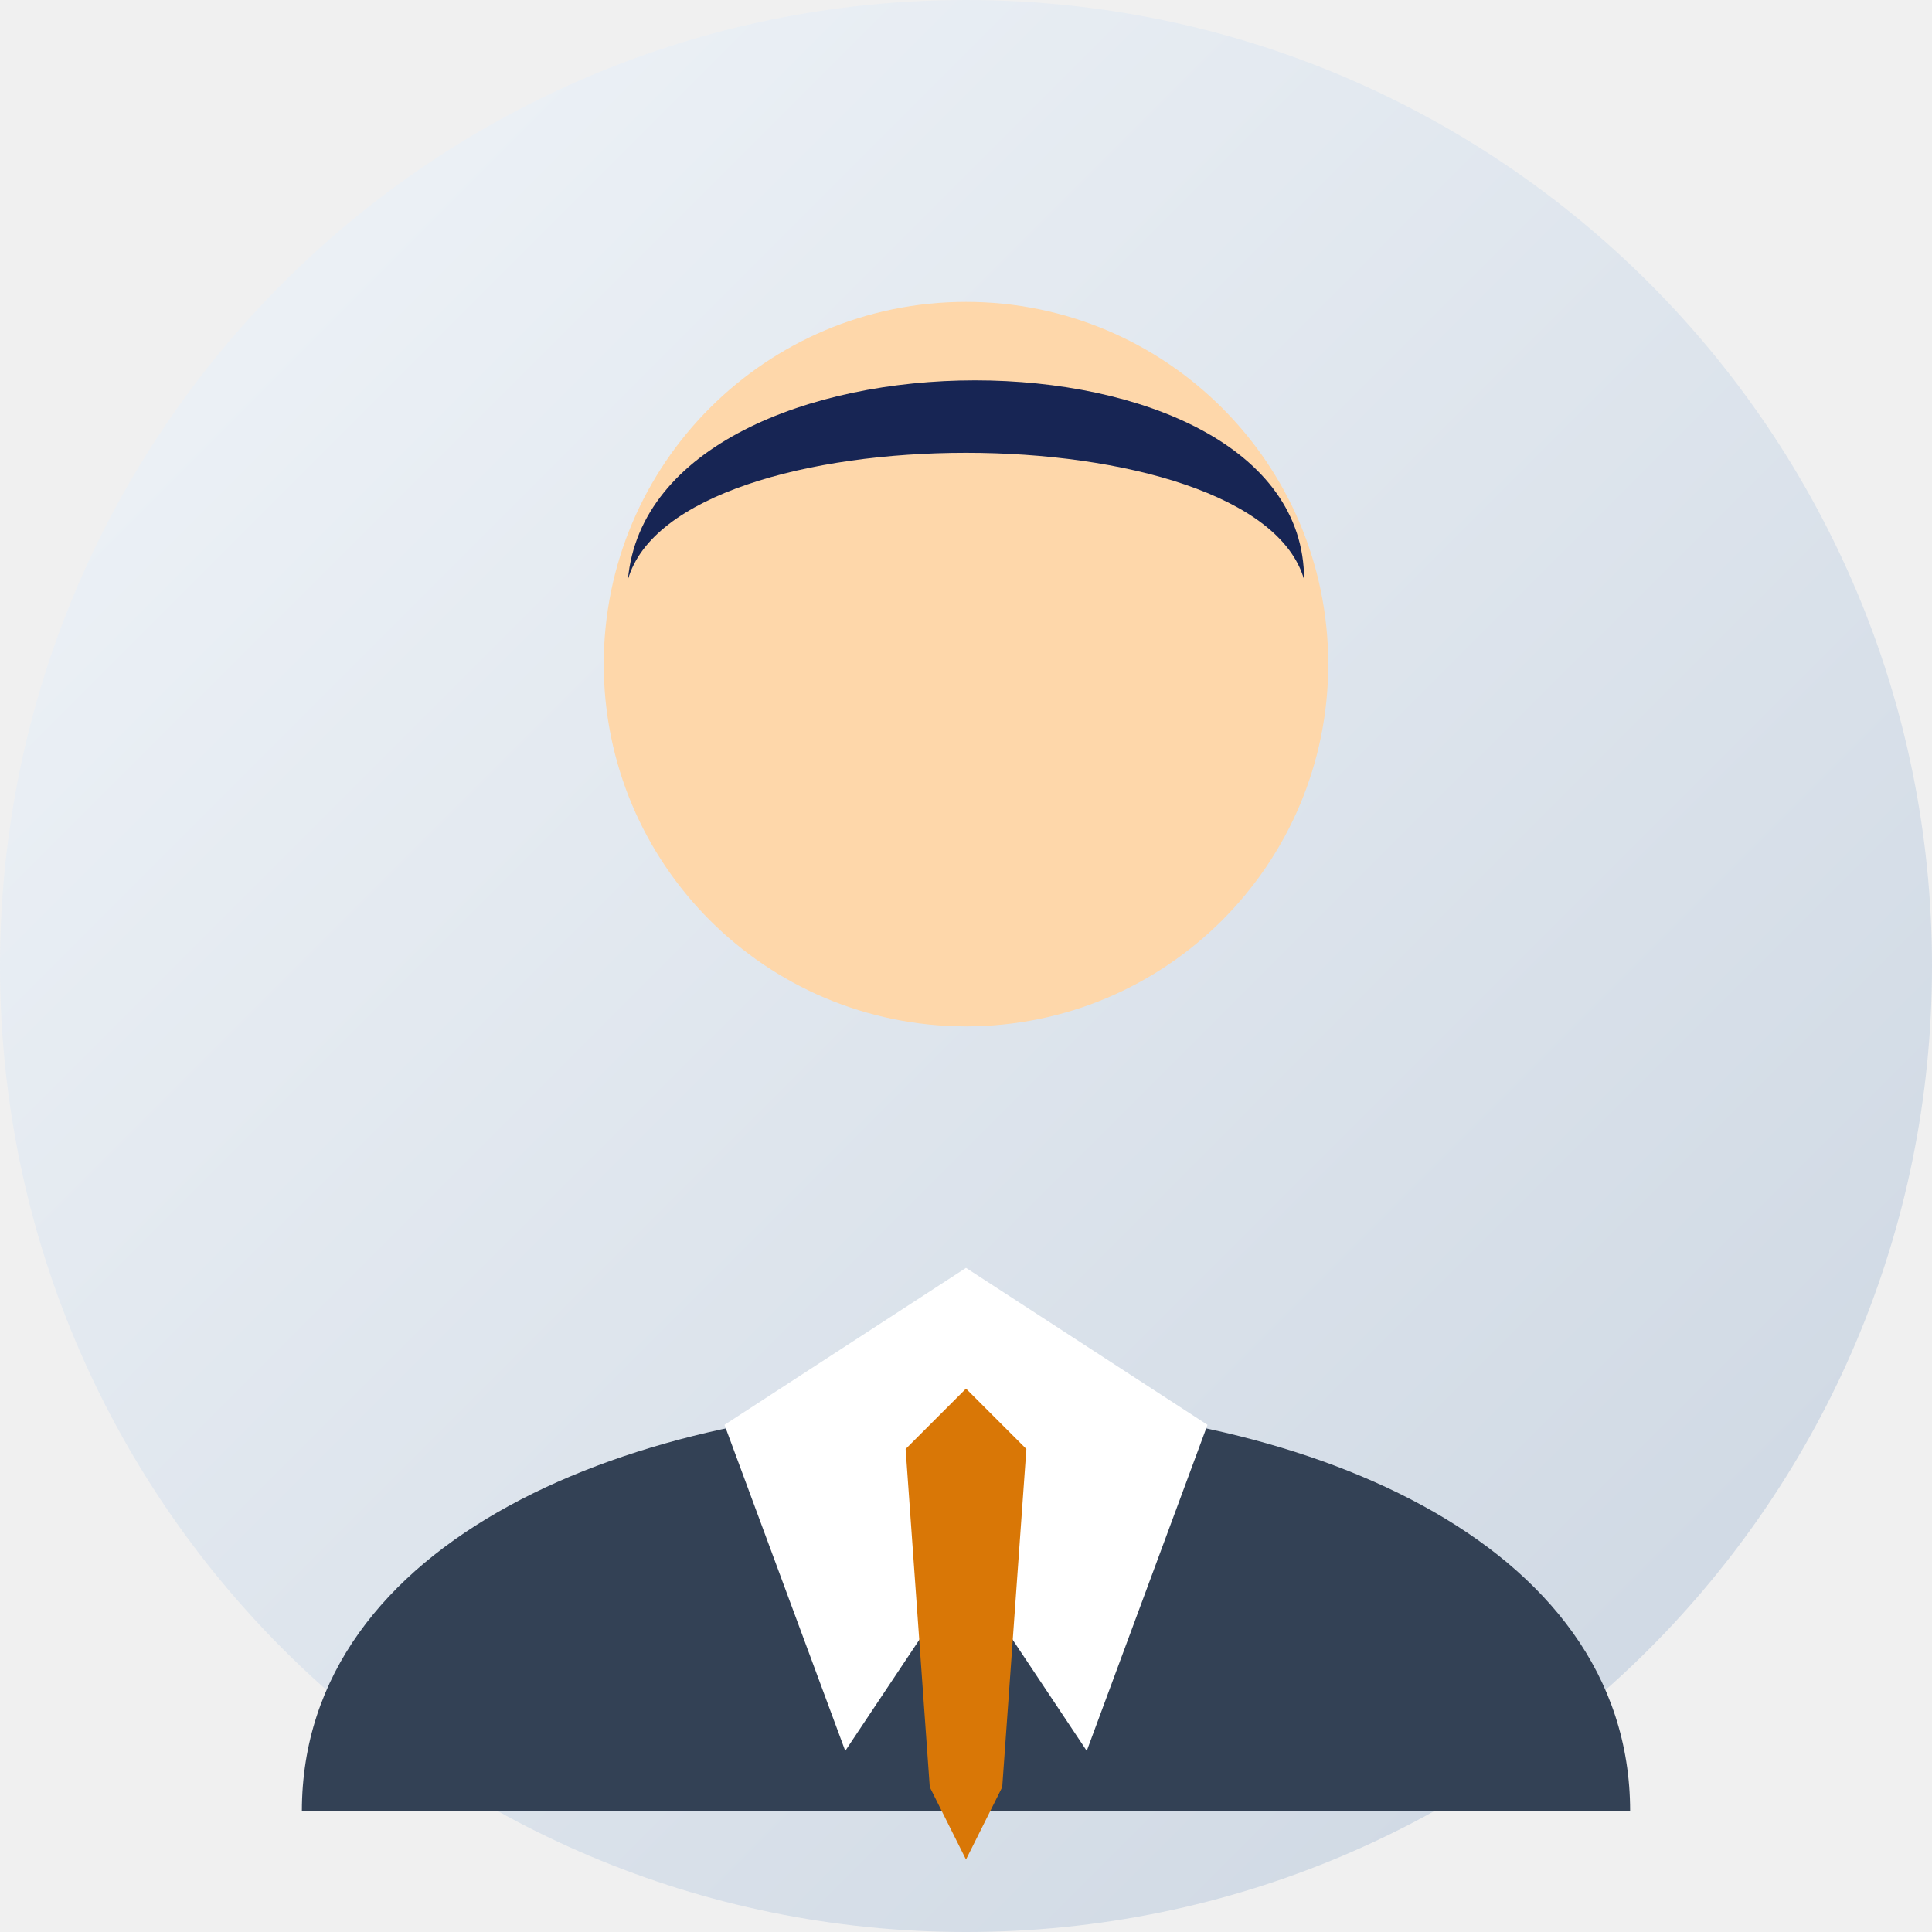
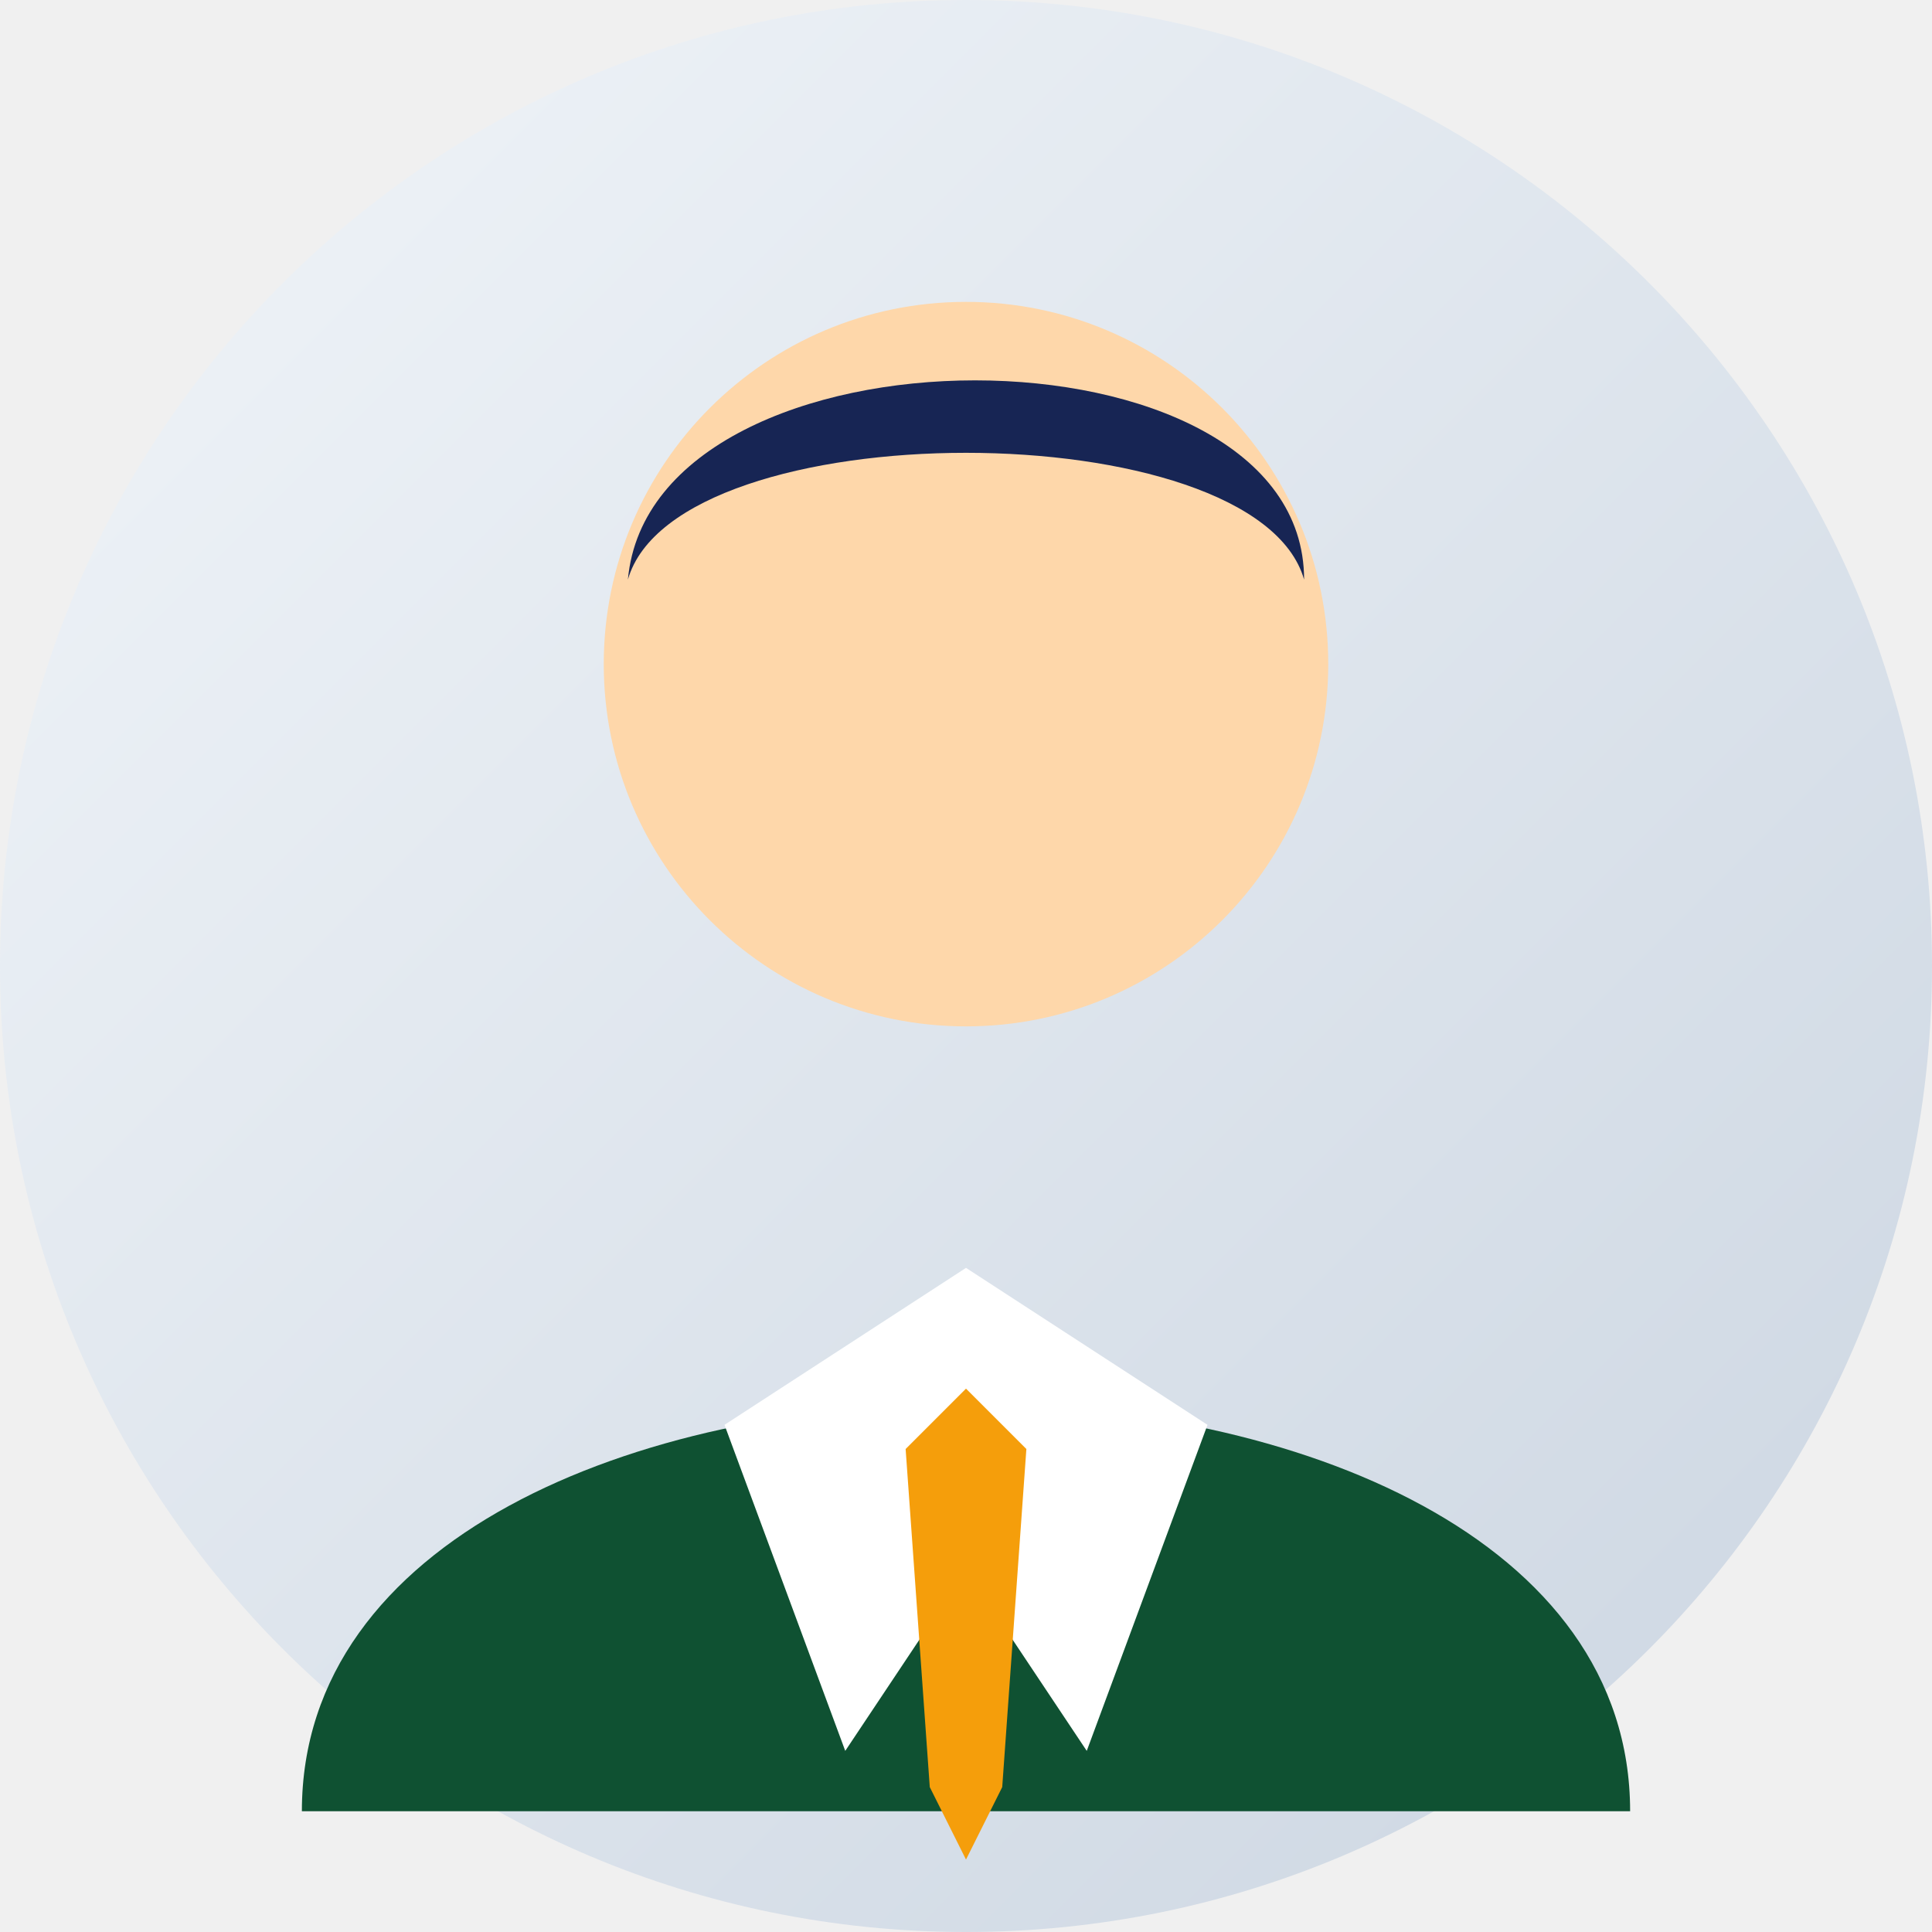
<svg xmlns="http://www.w3.org/2000/svg" viewBox="0 0 160 160" width="160" height="160">
  <defs>
    <linearGradient id="bgGrad5" x1="0%" y1="0%" x2="100%" y2="100%">
      <stop offset="0%" stop-color="#f1f5f9" />
      <stop offset="100%" stop-color="#cbd5e1" />
    </linearGradient>
  </defs>
  <circle cx="80" cy="80" r="80" fill="url(#bgGrad5)" />
  <circle cx="80" cy="55" r="30" fill="#fed7aa" />
  <path d="M52 48 C54 26, 108 26, 108 48 C104 34, 56 34, 52 48 Z" fill="#172554" />
-   <path d="M25 150 C25 105, 135 105, 135 150 Z" fill="#334155" />
+   <path d="M25 150 C25 105, 135 105, 135 150 Z" fill="#0f5132" />
  <polygon points="80,105 60,118 70,145 80,130 90,145 100,118" fill="#ffffff" />
-   <polygon points="80,115 85,120 83,148 80,154 77,148 75,120" fill="#d97706" />
+   <polygon points="80,115 85,120 83,148 80,154 77,148 75,120" fill="#f59e0b" />
</svg>
